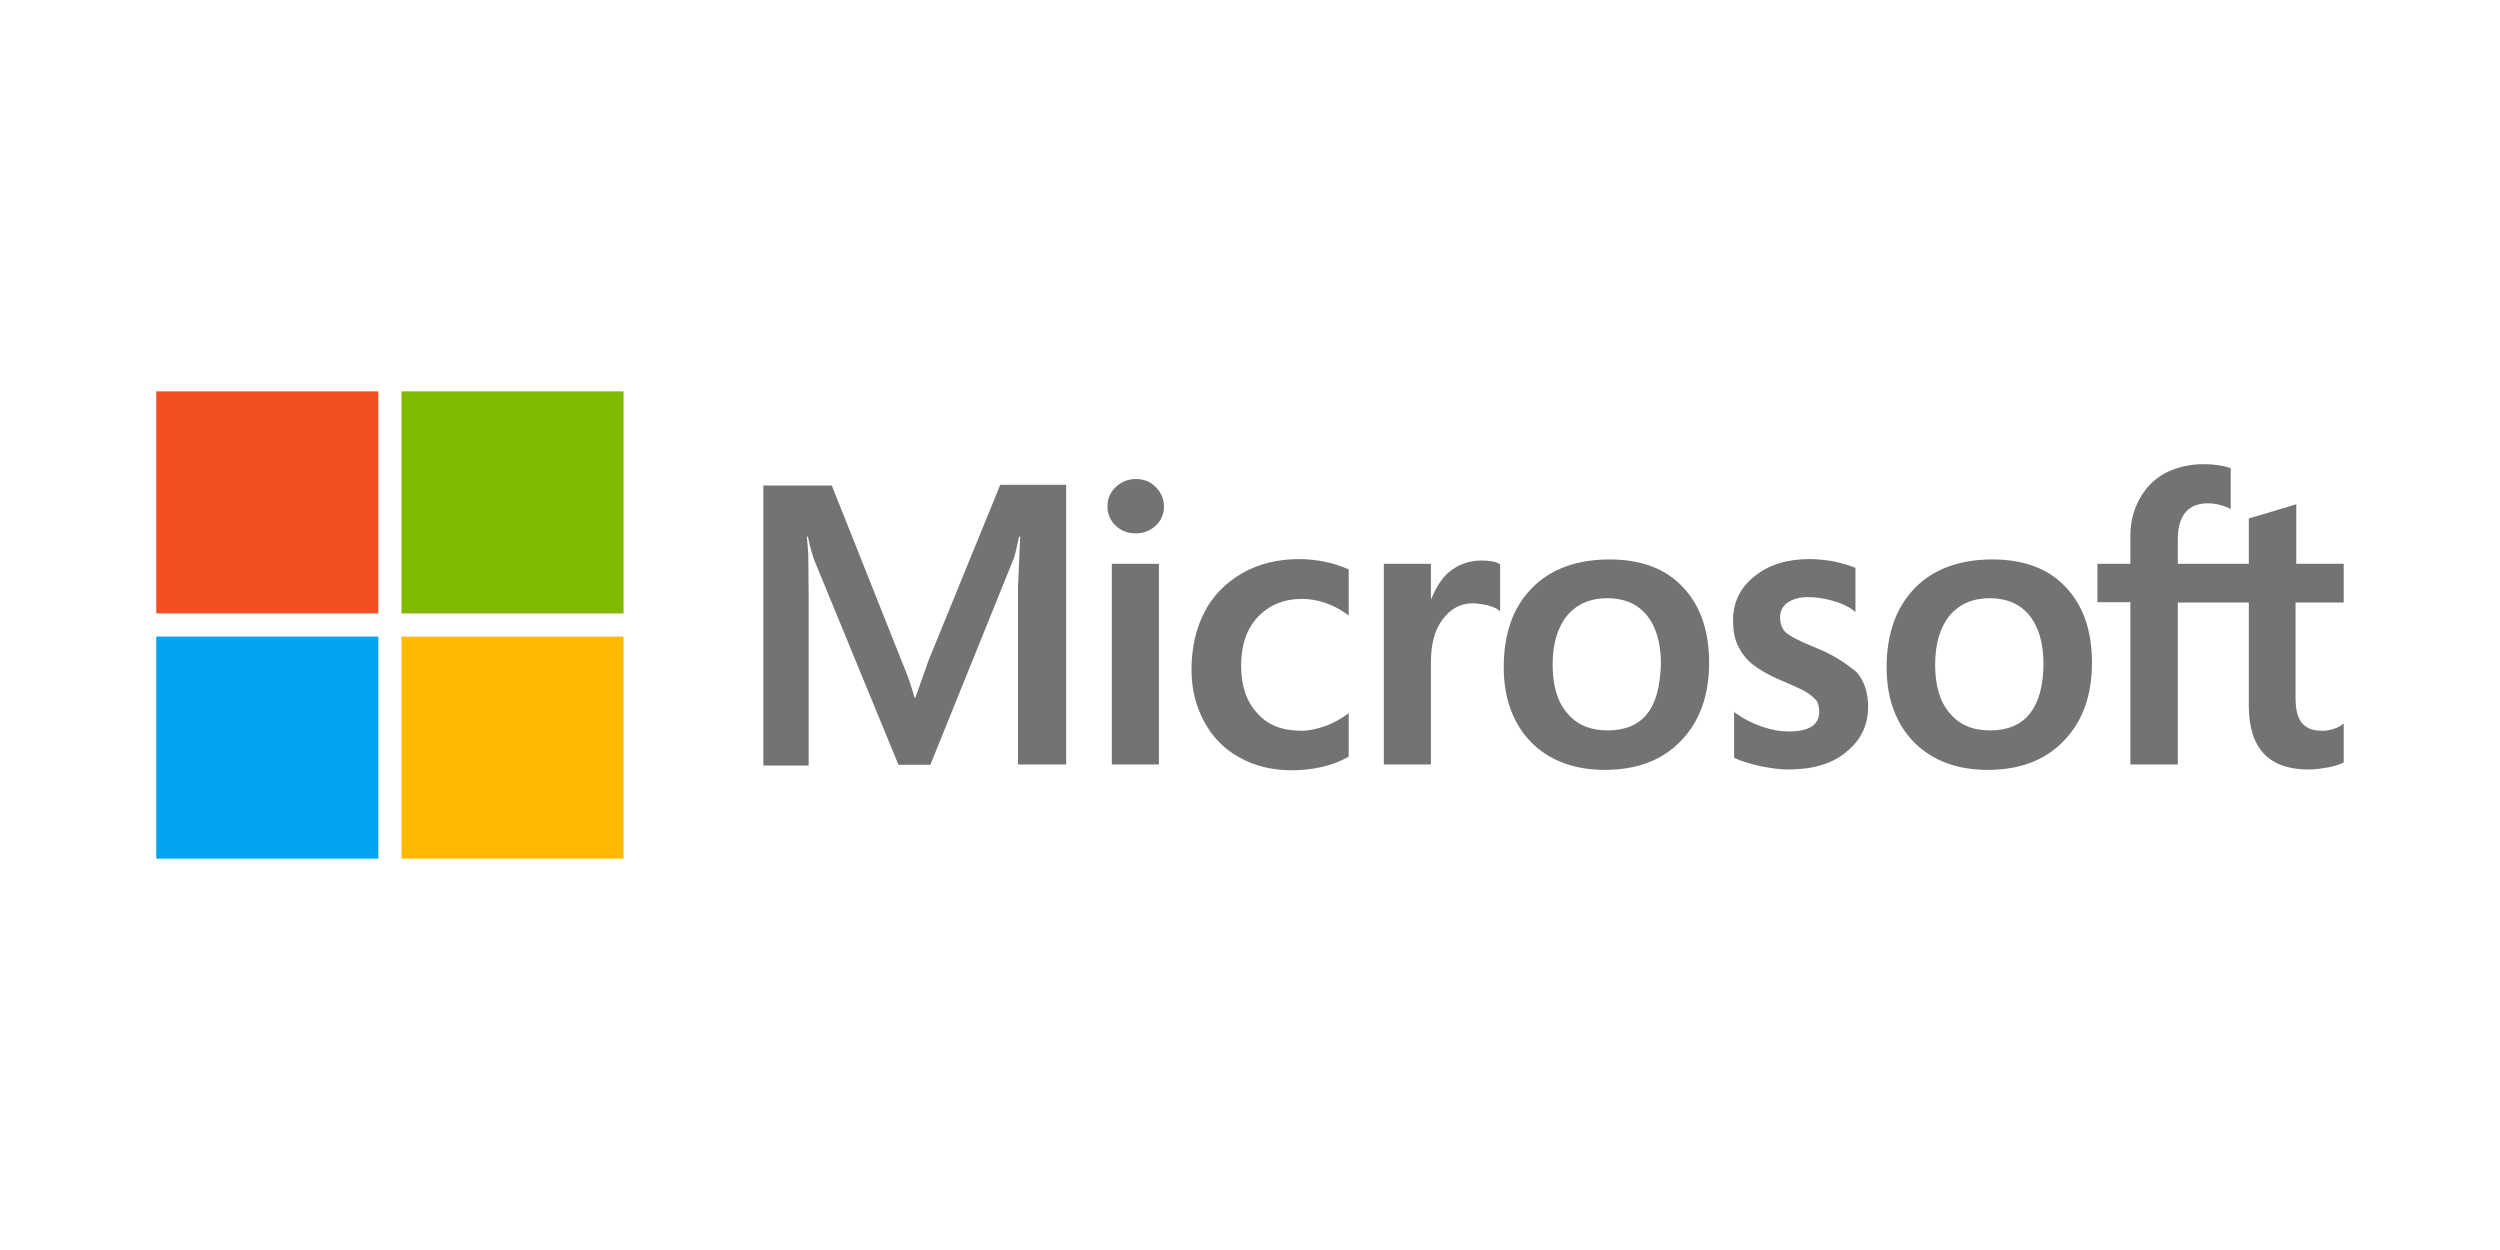
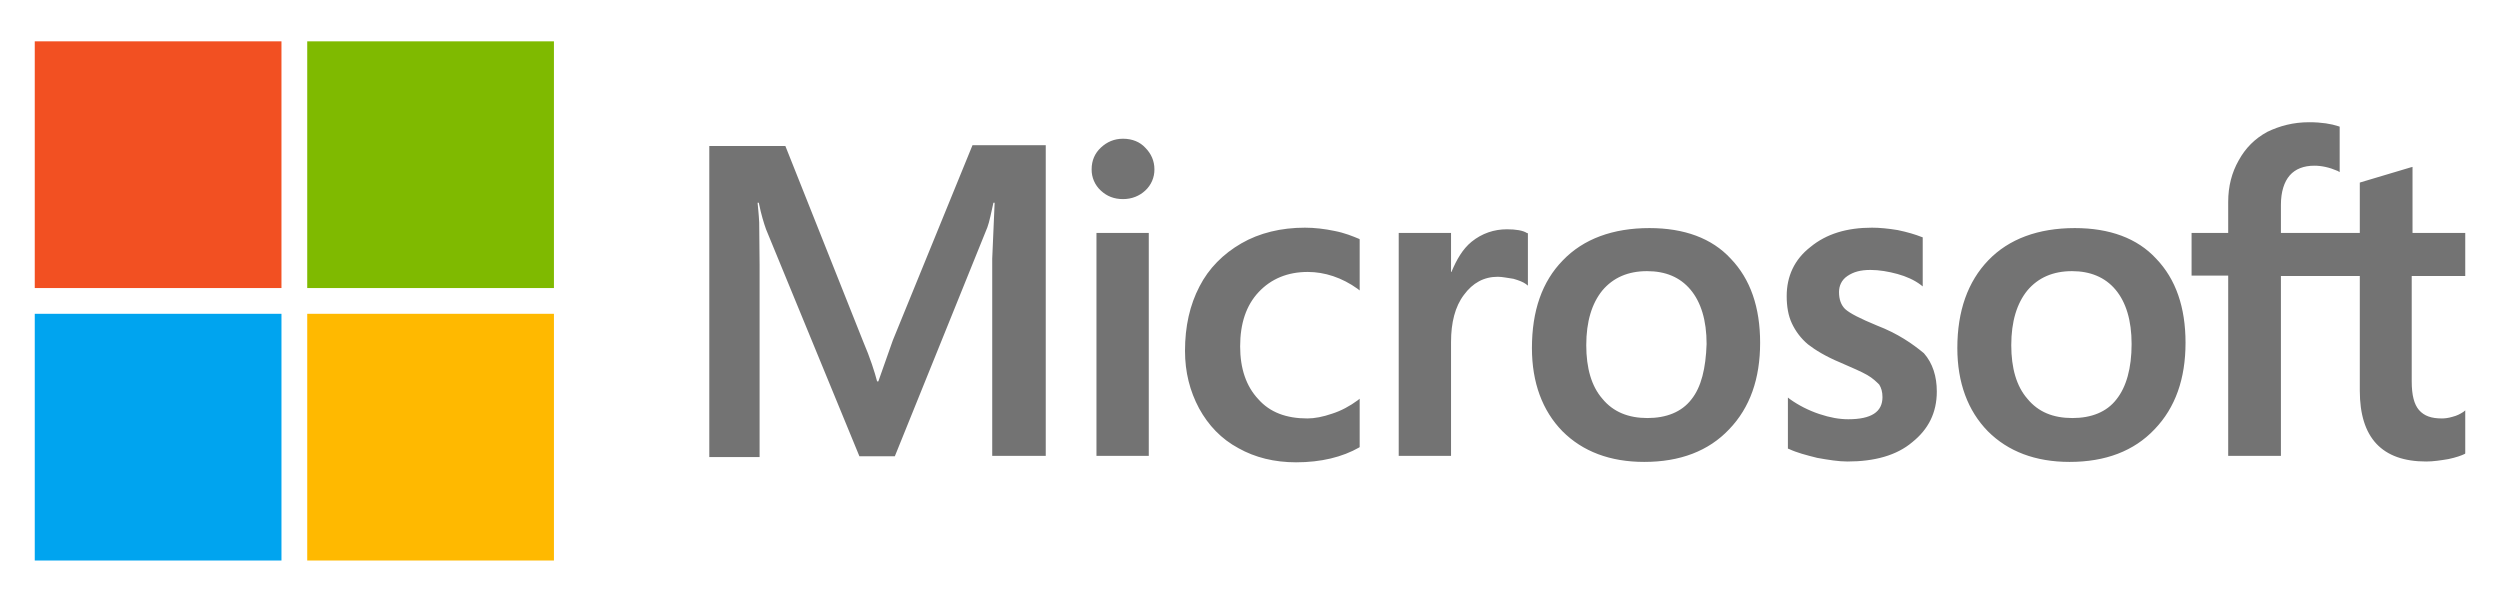
- <svg xmlns="http://www.w3.org/2000/svg" width="120" height="60">
+ <svg xmlns="http://www.w3.org/2000/svg" width="216" height="52" viewBox="6 17 108 26">
  <g transform="matrix(.173865 0 0 .173865 7.501548 18.78565)">
    <path d="M213.2 74.3l-3.6 10.2h-.3c-.6-2.3-1.7-5.8-3.5-10L186.5 26h-18.9v77.3h12.5V55.6L180 45c-.1-2.1-.3-3.7-.4-4.9h.3c.6 3 1.3 5.2 1.8 6.6l23.2 56.4h8.8l23-56.9c.5-1.3 1-3.9 1.5-6.1h.3l-.6 13.9v49h13.3V25.8H233zm50.6-26.7h13V103h-13zm6.6-23.4c-2.2 0-4 .8-5.5 2.2s-2.3 3.2-2.3 5.4a7.03 7.03 0 0 0 2.3 5.3c1.5 1.4 3.3 2.1 5.5 2.1s4.1-.8 5.5-2.1a7.03 7.03 0 0 0 2.3-5.3c0-2.1-.8-3.9-2.3-5.4-1.3-1.4-3.2-2.2-5.5-2.2m52.5 22.9c-2.4-.5-4.9-.8-7.3-.8-5.9 0-11.3 1.3-15.8 3.9s-8.1 6.2-10.4 10.7c-2.4 4.6-3.6 9.9-3.6 16 0 5.3 1.2 10 3.5 14.3 2.3 4.2 5.5 7.6 9.8 9.9 4.1 2.3 8.9 3.5 14.3 3.5 6.2 0 11.5-1.3 15.7-3.7l.1-.1v-12l-.5.4c-1.9 1.4-4.1 2.6-6.3 3.3-2.3.8-4.4 1.2-6.2 1.2-5.2 0-9.3-1.5-12.2-4.8-3-3.2-4.5-7.6-4.5-13.1 0-5.7 1.5-10.2 4.6-13.5s7.2-5 12.2-5c4.2 0 8.5 1.4 12.4 4.2l.5.4V49.2l-.1-.1c-1.7-.7-3.6-1.5-6.2-2m42.9-.4c-3.2 0-6.2 1-8.8 3.1-2.2 1.8-3.7 4.4-5 7.5h-.1v-9.7h-13V103h13V74.7c0-4.8 1-8.8 3.2-11.7 2.2-3 5-4.5 8.4-4.5 1.2 0 2.4.3 3.9.5 1.4.4 2.4.8 3.1 1.3l.5.4v-13l-.3-.1c-.9-.6-2.7-.9-4.9-.9m35.4-.3c-9.1 0-16.4 2.7-21.5 8-5.2 5.3-7.7 12.6-7.7 21.8 0 8.6 2.6 15.6 7.6 20.7 5 5 11.8 7.6 20.3 7.6 8.9 0 16-2.7 21.1-8.1 5.2-5.4 7.7-12.6 7.7-21.5 0-8.8-2.4-15.8-7.3-20.9-4.7-5.1-11.6-7.6-20.2-7.6M411.6 89c-2.4 3.1-6.2 4.6-10.9 4.6s-8.5-1.5-11.2-4.8c-2.7-3.1-4-7.6-4-13.3 0-5.9 1.4-10.4 4-13.6 2.7-3.2 6.4-4.8 11.1-4.8 4.6 0 8.2 1.5 10.8 4.6s4 7.6 4 13.5c-.2 6-1.3 10.7-3.8 13.8m46.1-18.4c-4.1-1.7-6.7-3-7.9-4.1-1-1-1.5-2.4-1.5-4.2 0-1.5.6-3 2.1-4s3.2-1.5 5.7-1.5c2.2 0 4.5.4 6.7 1s4.2 1.5 5.8 2.7l.5.4V48.7l-.3-.1c-1.5-.6-3.5-1.2-5.9-1.7-2.4-.4-4.6-.6-6.4-.6-6.2 0-11.3 1.5-15.3 4.8-4 3.1-5.9 7.3-5.9 12.2 0 2.6.4 4.9 1.3 6.8s2.2 3.7 4 5.2c1.8 1.4 4.4 3 8 4.5 3 1.3 5.3 2.3 6.7 3.1s2.3 1.7 3 2.4c.5.8.8 1.8.8 3.1 0 3.7-2.8 5.5-8.5 5.5-2.2 0-4.5-.4-7.2-1.3s-5.2-2.2-7.3-3.7l-.5-.4v12.7l.3.1c1.9.9 4.2 1.5 7 2.2 2.8.5 5.3.9 7.5.9 6.7 0 12.2-1.5 16.1-4.8 4-3.2 6.1-7.3 6.1-12.6 0-3.7-1-7-3.2-9.5-2.9-2.4-6.5-4.9-11.7-6.9m49.2-24.2c-9.1 0-16.4 2.7-21.5 8s-7.7 12.6-7.7 21.8c0 8.6 2.6 15.6 7.6 20.7 5 5 11.8 7.6 20.3 7.6 8.9 0 16-2.7 21.1-8.1 5.2-5.4 7.7-12.6 7.7-21.5 0-8.8-2.4-15.8-7.3-20.9-4.7-5.1-11.6-7.6-20.2-7.6M517.2 89c-2.4 3.1-6.2 4.6-10.9 4.6-4.8 0-8.5-1.5-11.2-4.8-2.7-3.1-4-7.6-4-13.3 0-5.9 1.4-10.4 4-13.6 2.7-3.2 6.4-4.8 11.1-4.8 4.5 0 8.2 1.5 10.8 4.6s4 7.6 4 13.5c0 6-1.3 10.7-3.8 13.8m86.7-30.7V47.6h-13.1V31.2l-.4.1L578 35l-.3.1v12.5h-19.6v-7c0-3.2.8-5.7 2.2-7.3s3.5-2.4 6.1-2.4c1.8 0 3.7.4 5.8 1.3l.5.3V21.2l-.3-.1c-1.8-.6-4.2-1-7.3-1-3.9 0-7.3.9-10.4 2.4-3.1 1.7-5.4 4-7.1 7.1-1.7 3-2.6 6.4-2.6 10.3v7.7h-9.1v10.6h9.1V103h13.1V58.3h19.6v28.5c0 11.7 5.5 17.6 16.5 17.6 1.8 0 3.7-.3 5.5-.6 1.9-.4 3.3-.9 4.1-1.3l.1-.1V91.7l-.5.4c-.8.5-1.5.9-2.7 1.2-1 .3-1.9.4-2.6.4-2.6 0-4.4-.6-5.7-2.1-1.2-1.4-1.8-3.7-1.8-7.1V58.3z" fill="#737373" />
    <path d="M0 0h61.3v61.3H0z" fill="#f25022" />
    <path d="M67.7 0H129v61.3H67.7z" fill="#7fba00" />
    <path d="M0 67.7h61.3V129H0z" fill="#00a4ef" />
    <path d="M67.7 67.7H129V129H67.7z" fill="#ffb900" />
  </g>
</svg>
